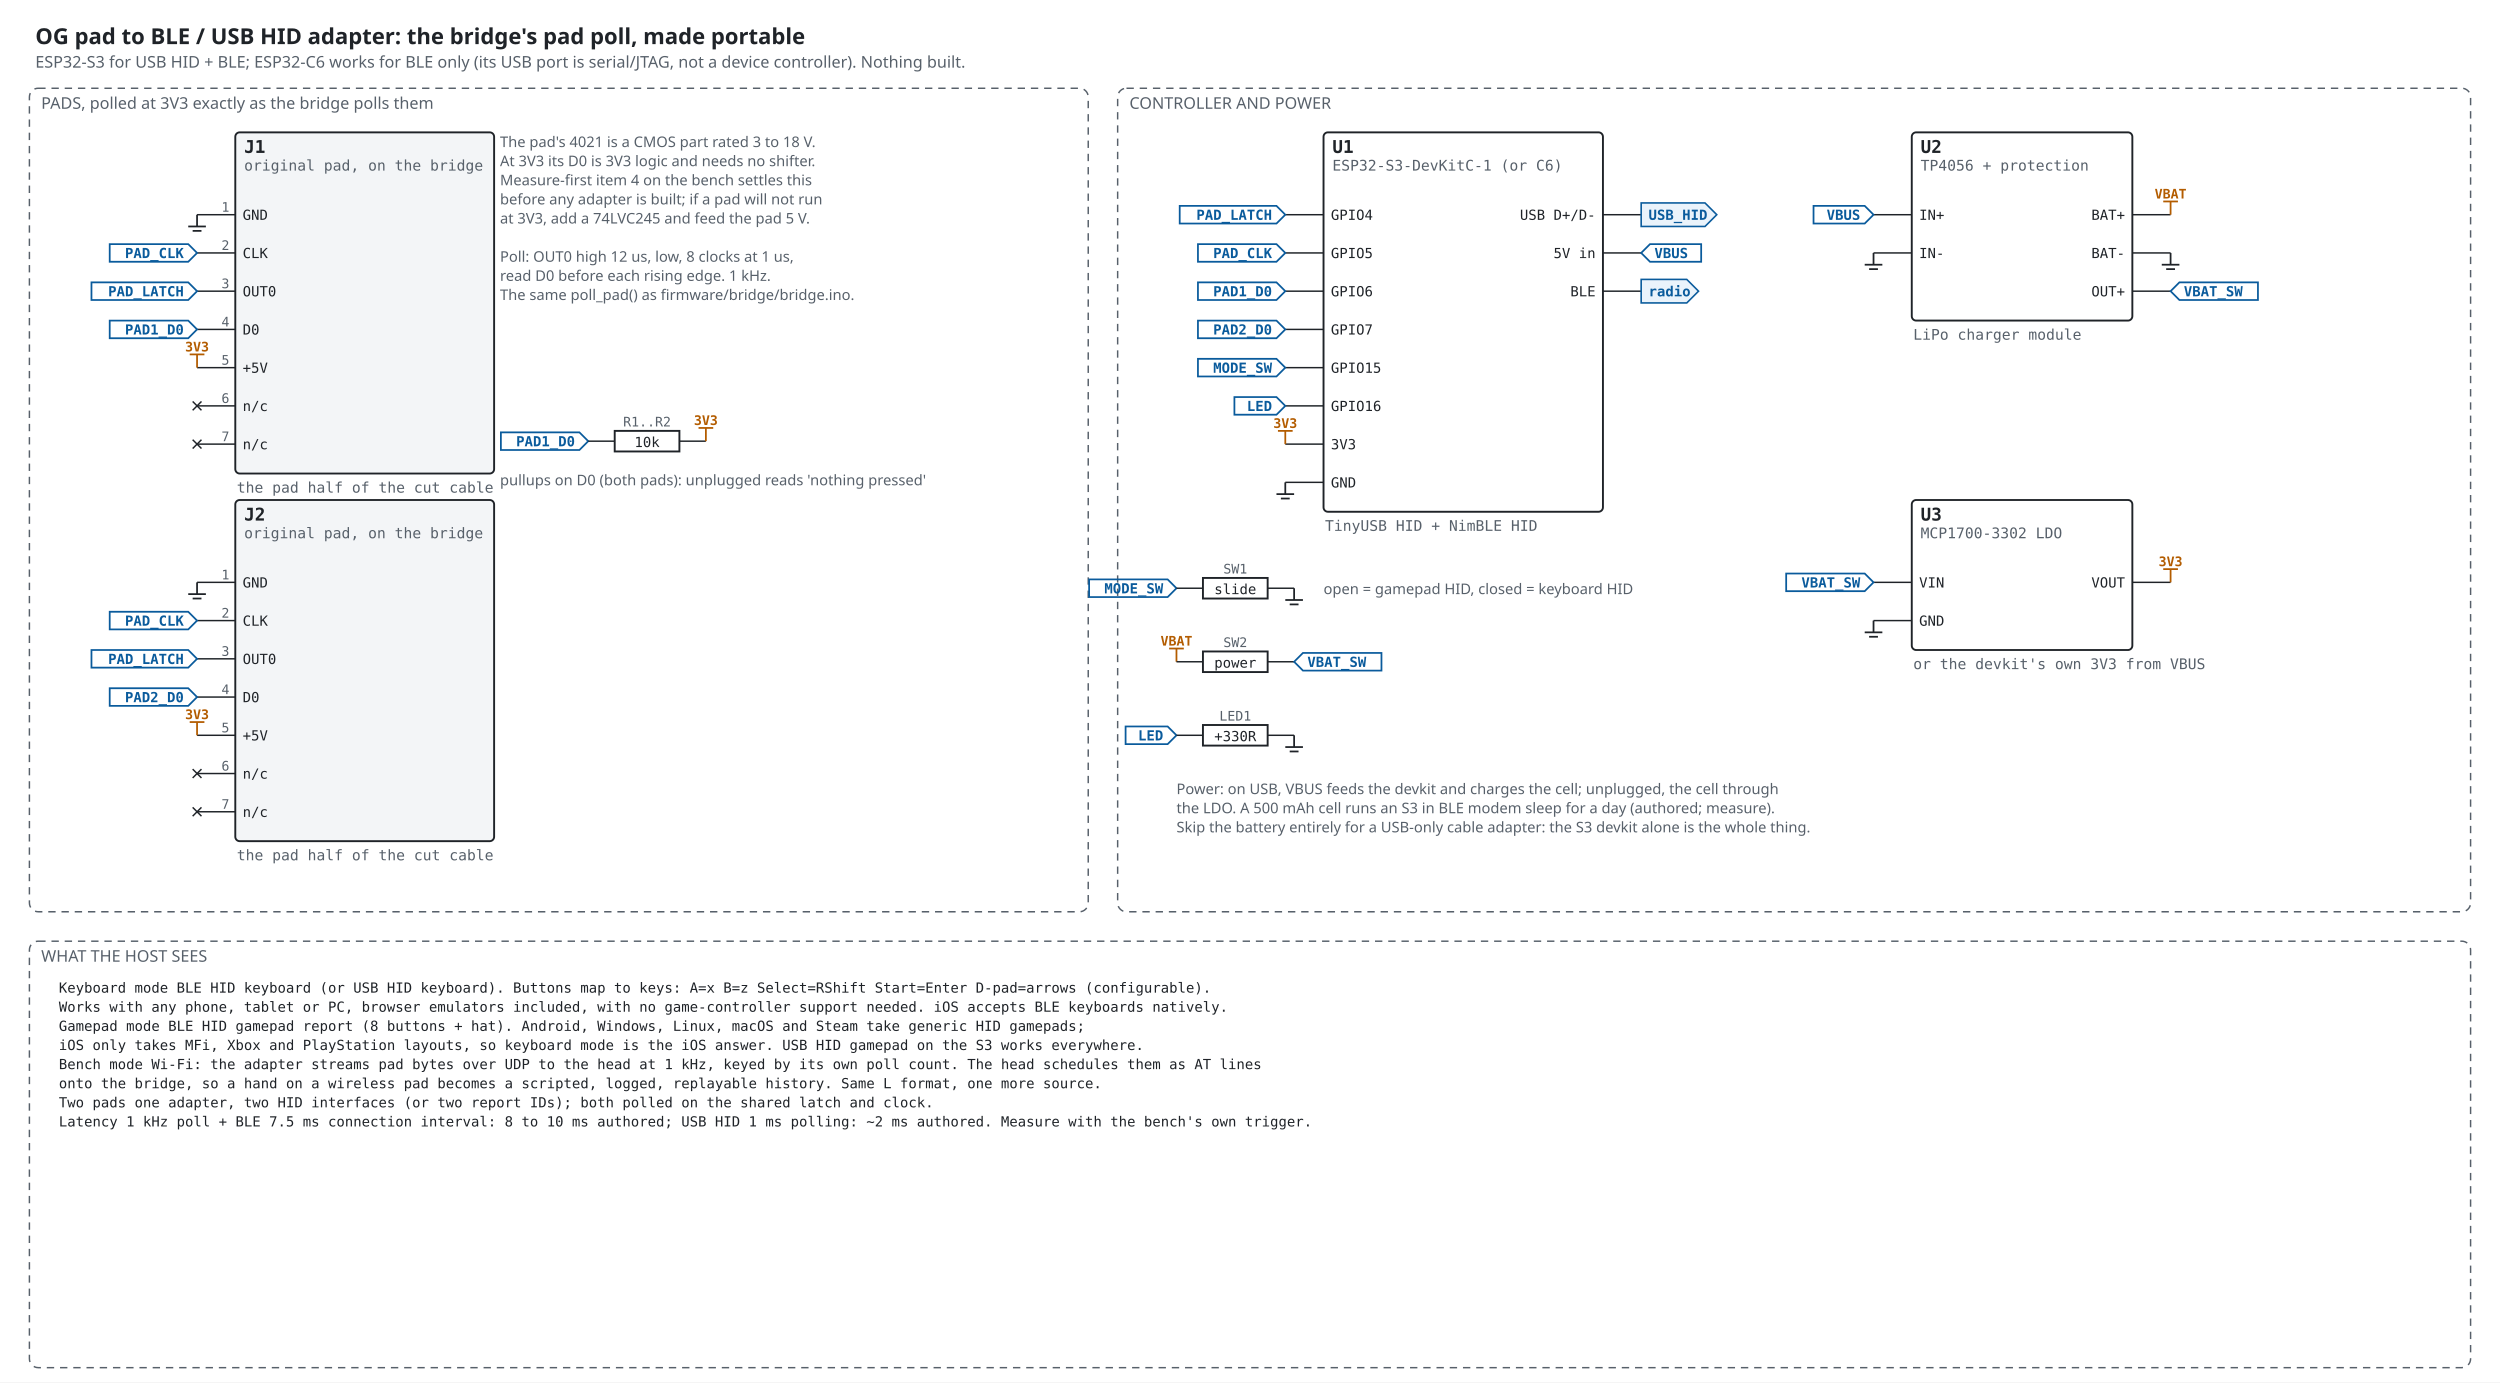
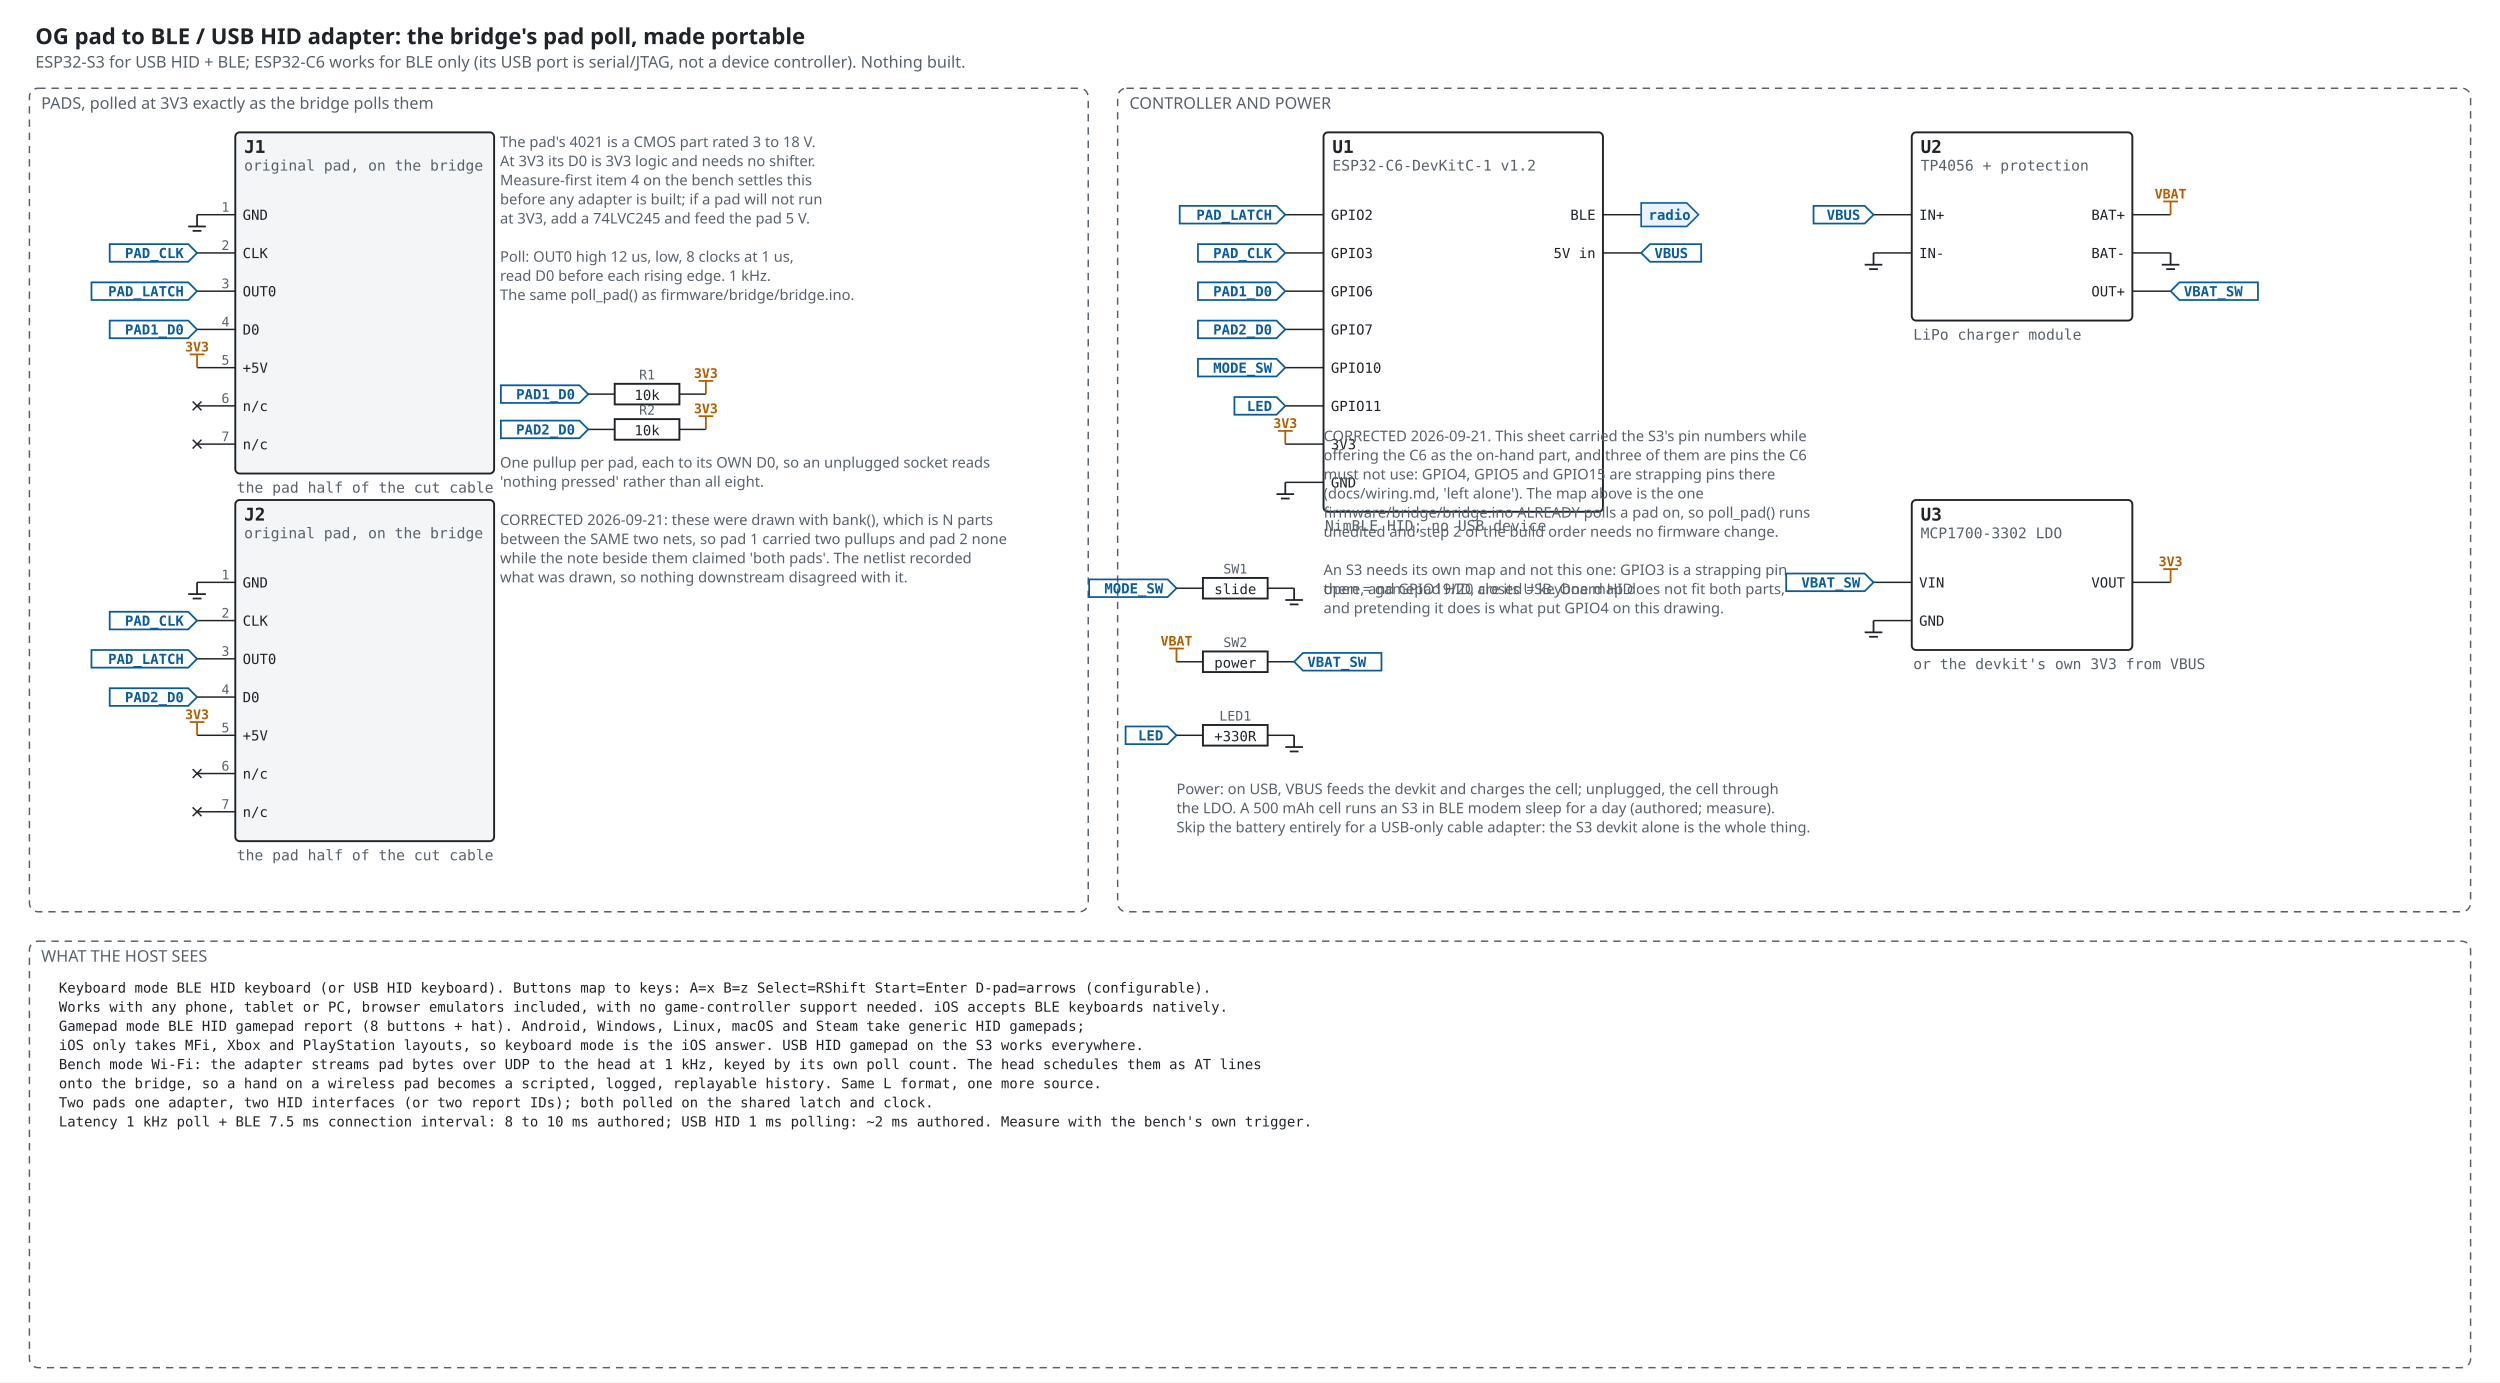
<svg xmlns="http://www.w3.org/2000/svg" viewBox="0 0 1700 940" width="1700" height="940" role="img" aria-label="OG pad to BLE / USB HID adapter: the bridge's pad poll, made portable">
  <style>
    text { font-family: ui-monospace, "SF Mono", Menlo, Consolas, monospace; fill: #1f2328; }
    .title { font-size: 15px; font-weight: 700; font-family: ui-sans-serif, system-ui, sans-serif; }
    .sub { font-size: 11px; fill: #57606a; font-family: ui-sans-serif, system-ui, sans-serif; }
    .ref { font-size: 12px; font-weight: 700; }
    .part { font-size: 10px; fill: #57606a; }
    .pin { font-size: 9.5px; }
    .pinno { font-size: 9px; fill: #57606a; }
    .linkflag { fill: #fdf3e3; stroke: #a35c00; stroke-width: 1.1; }
    .linkno { font-size: 9px; fill: #a35c00; font-weight: 700; }
    .net { font-size: 9.5px; fill: #0a5b9c; font-weight: 600; }
    .rail5 { font-size: 9px; fill: #b3261e; font-weight: 700; }
    .rail3 { font-size: 9px; fill: #b35c00; font-weight: 700; }
    .gnd { font-size: 9px; fill: #1f2328; font-weight: 700; }
    .note { font-size: 10px; fill: #57606a; font-family: ui-sans-serif, system-ui, sans-serif; }
    .box { fill: #ffffff; stroke: #1f2328; stroke-width: 1.3; }
    .offsheet { fill: #eaf3fb; stroke: #0a5b9c; stroke-width: 1.1; }
    .conn { fill: #f3f5f7; stroke: #1f2328; stroke-width: 1.3; }
    .zone { fill: none; stroke: #57606a; stroke-dasharray: 5 4; stroke-width: 1; }
    .lead { stroke: #1f2328; stroke-width: 1; }
    .wire { stroke: #0a5b9c; stroke-width: 1.2; fill: none; }
    .w5 { stroke: #b3261e; stroke-width: 1.2; fill: none; }
    .w3 { stroke: #b35c00; stroke-width: 1.2; fill: none; }
    .wg { stroke: #1f2328; stroke-width: 1.2; fill: none; }
    .lane { stroke: #1f2328; stroke-width: 1.4; fill: none; }
    .lanelbl { font-size: 11px; font-weight: 700; }
    .win { fill: #b3261e; fill-opacity: 0.10; stroke: none; }
    .safe { fill: #1a7f37; fill-opacity: 0.12; stroke: none; }
    .mark { stroke: #0a5b9c; stroke-width: 1.2; stroke-dasharray: 3 3; }
    .auth { font-size: 9px; fill: #b3261e; font-family: ui-sans-serif, system-ui, sans-serif; font-style: italic; }
  </style>
  <rect x="0" y="0" width="1700" height="940" fill="#ffffff" />
  <g class="sheet-heading" data-height="60">
    <text class="title" x="24" y="30">OG pad to BLE / USB HID adapter: the bridge's pad poll, made portable</text>
    <text class="sub" x="24" y="46">ESP32-S3 for USB HID + BLE; ESP32-C6 works for BLE only (its USB port is serial/JTAG, not a device controller). Nothing built.</text>
  </g>
  <rect class="zone" x="20" y="60" width="720" height="560" rx="6" />
  <text class="sub" x="28" y="74" text-anchor="start">PADS, polled at 3V3 exactly as the bridge polls them</text>
  <rect class="conn" x="160" y="90" width="176.0" height="232" rx="3" />
  <text class="ref" x="166" y="104" text-anchor="start">J1</text>
  <text class="part" x="166" y="116" text-anchor="start">original pad, on the bridge</text>
  <text class="part" x="161" y="335" text-anchor="start">the pad half of the cut cable</text>
  <line class="lead" x1="134" y1="146" x2="160" y2="146" />
  <text class="pin" x="165" y="149.5" text-anchor="start">GND</text>
  <text class="pinno" x="156" y="144" text-anchor="end">1</text>
  <line class="wg" x1="134" y1="146" x2="134" y2="154" />
  <line class="wg" x1="128" y1="154" x2="140" y2="154" />
  <line class="wg" x1="131" y1="157" x2="137" y2="157" />
  <line class="lead" x1="134" y1="172" x2="160" y2="172" />
  <text class="pin" x="165" y="175.5" text-anchor="start">CLK</text>
  <text class="pinno" x="156" y="170" text-anchor="end">2</text>
  <path class="wire" d="M134,172 l-6,-6 h-53.4 v12 h53.4 z" />
  <text class="net" x="125" y="175.5" text-anchor="end">PAD_CLK</text>
  <line class="lead" x1="134" y1="198" x2="160" y2="198" />
  <text class="pin" x="165" y="201.5" text-anchor="start">OUT0</text>
  <text class="pinno" x="156" y="196" text-anchor="end">3</text>
  <path class="wire" d="M134,198 l-6,-6 h-65.8 v12 h65.8 z" />
  <text class="net" x="125" y="201.5" text-anchor="end">PAD_LATCH</text>
  <line class="lead" x1="134" y1="224" x2="160" y2="224" />
  <text class="pin" x="165" y="227.5" text-anchor="start">D0</text>
  <text class="pinno" x="156" y="222" text-anchor="end">4</text>
  <path class="wire" d="M134,224 l-6,-6 h-53.4 v12 h53.4 z" />
  <text class="net" x="125" y="227.5" text-anchor="end">PAD1_D0</text>
  <line class="lead" x1="134" y1="250" x2="160" y2="250" />
  <text class="pin" x="165" y="253.5" text-anchor="start">+5V</text>
  <text class="pinno" x="156" y="248" text-anchor="end">5</text>
  <line class="w3" x1="134" y1="250" x2="134" y2="241" />
  <line class="w3" x1="129" y1="241" x2="139" y2="241" />
  <text class="rail3" x="134" y="239" text-anchor="middle">3V3</text>
  <line class="lead" x1="134" y1="276" x2="160" y2="276" />
  <text class="pin" x="165" y="279.5" text-anchor="start">n/c</text>
  <text class="pinno" x="156" y="274" text-anchor="end">6</text>
  <line class="lead" x1="131" y1="273" x2="137" y2="279" />
  <line class="lead" x1="131" y1="279" x2="137" y2="273" />
  <line class="lead" x1="134" y1="302" x2="160" y2="302" />
  <text class="pin" x="165" y="305.5" text-anchor="start">n/c</text>
  <text class="pinno" x="156" y="300" text-anchor="end">7</text>
  <line class="lead" x1="131" y1="299" x2="137" y2="305" />
  <line class="lead" x1="131" y1="305" x2="137" y2="299" />
  <rect class="conn" x="160" y="340" width="176.0" height="232" rx="3" />
  <text class="ref" x="166" y="354" text-anchor="start">J2</text>
  <text class="part" x="166" y="366" text-anchor="start">original pad, on the bridge</text>
  <text class="part" x="161" y="585" text-anchor="start">the pad half of the cut cable</text>
  <line class="lead" x1="134" y1="396" x2="160" y2="396" />
  <text class="pin" x="165" y="399.5" text-anchor="start">GND</text>
  <text class="pinno" x="156" y="394" text-anchor="end">1</text>
  <line class="wg" x1="134" y1="396" x2="134" y2="404" />
  <line class="wg" x1="128" y1="404" x2="140" y2="404" />
  <line class="wg" x1="131" y1="407" x2="137" y2="407" />
  <line class="lead" x1="134" y1="422" x2="160" y2="422" />
  <text class="pin" x="165" y="425.5" text-anchor="start">CLK</text>
  <text class="pinno" x="156" y="420" text-anchor="end">2</text>
  <path class="wire" d="M134,422 l-6,-6 h-53.4 v12 h53.4 z" />
  <text class="net" x="125" y="425.5" text-anchor="end">PAD_CLK</text>
  <line class="lead" x1="134" y1="448" x2="160" y2="448" />
  <text class="pin" x="165" y="451.5" text-anchor="start">OUT0</text>
  <text class="pinno" x="156" y="446" text-anchor="end">3</text>
  <path class="wire" d="M134,448 l-6,-6 h-65.8 v12 h65.8 z" />
  <text class="net" x="125" y="451.5" text-anchor="end">PAD_LATCH</text>
  <line class="lead" x1="134" y1="474" x2="160" y2="474" />
  <text class="pin" x="165" y="477.5" text-anchor="start">D0</text>
  <text class="pinno" x="156" y="472" text-anchor="end">4</text>
  <path class="wire" d="M134,474 l-6,-6 h-53.4 v12 h53.4 z" />
  <text class="net" x="125" y="477.5" text-anchor="end">PAD2_D0</text>
  <line class="lead" x1="134" y1="500" x2="160" y2="500" />
  <text class="pin" x="165" y="503.5" text-anchor="start">+5V</text>
  <text class="pinno" x="156" y="498" text-anchor="end">5</text>
  <line class="w3" x1="134" y1="500" x2="134" y2="491" />
  <line class="w3" x1="129" y1="491" x2="139" y2="491" />
  <text class="rail3" x="134" y="489" text-anchor="middle">3V3</text>
  <line class="lead" x1="134" y1="526" x2="160" y2="526" />
  <text class="pin" x="165" y="529.5" text-anchor="start">n/c</text>
  <text class="pinno" x="156" y="524" text-anchor="end">6</text>
  <line class="lead" x1="131" y1="523" x2="137" y2="529" />
  <line class="lead" x1="131" y1="529" x2="137" y2="523" />
  <line class="lead" x1="134" y1="552" x2="160" y2="552" />
  <text class="pin" x="165" y="555.5" text-anchor="start">n/c</text>
  <text class="pinno" x="156" y="550" text-anchor="end">7</text>
  <line class="lead" x1="131" y1="549" x2="137" y2="555" />
  <line class="lead" x1="131" y1="555" x2="137" y2="549" />
  <text class="note" x="340" y="100" text-anchor="start">The pad's 4021 is a CMOS part rated 3 to 18 V.</text>
  <text class="note" x="340" y="113" text-anchor="start">At 3V3 its D0 is 3V3 logic and needs no shifter.</text>
  <text class="note" x="340" y="126" text-anchor="start">Measure-first item 4 on the bench settles this</text>
  <text class="note" x="340" y="139" text-anchor="start">before any adapter is built; if a pad will not run</text>
  <text class="note" x="340" y="152" text-anchor="start">at 3V3, add a 74LVC245 and feed the pad 5 V.</text>
  <text class="note" x="340" y="165" text-anchor="start" />
  <text class="note" x="340" y="178" text-anchor="start">Poll: OUT0 high 12 us, low, 8 clocks at 1 us,</text>
  <text class="note" x="340" y="191" text-anchor="start">read D0 before each rising edge. 1 kHz.</text>
  <text class="note" x="340" y="204" text-anchor="start">The same poll_pad() as firmware/bridge/bridge.ino.</text>
-   <path class="wire" d="M400,300 l-6,-6 h-53.4 v12 h53.4 z" />
-   <text class="net" x="391" y="303.5" text-anchor="end">PAD1_D0</text>
-   <line class="lead" x1="400" y1="300" x2="418" y2="300" />
-   <rect class="box" x="418" y="293" width="44" height="14" />
-   <line class="lead" x1="462" y1="300" x2="480" y2="300" />
-   <text class="pinno" x="440" y="290" text-anchor="middle">R1..R2</text>
-   <text class="pin" x="440" y="304" text-anchor="middle">10k</text>
-   <line class="w3" x1="480" y1="300" x2="480" y2="291" />
-   <line class="w3" x1="475" y1="291" x2="485" y2="291" />
-   <text class="rail3" x="480" y="289" text-anchor="middle">3V3</text>
-   <text class="note" x="340" y="330" text-anchor="start">pullups on D0 (both pads): unplugged reads 'nothing pressed'</text>
+   <path class="wire" d="M400,268 l-6,-6 h-53.4 v12 h53.4 z" />
+   <text class="net" x="391" y="271.5" text-anchor="end">PAD1_D0</text>
+   <line class="lead" x1="400" y1="268" x2="418" y2="268" />
+   <rect class="box" x="418" y="261" width="44" height="14" />
+   <line class="lead" x1="462" y1="268" x2="480" y2="268" />
+   <text class="pinno" x="440" y="258" text-anchor="middle">R1</text>
+   <text class="pin" x="440" y="272" text-anchor="middle">10k</text>
+   <line class="w3" x1="480" y1="268" x2="480" y2="259" />
+   <line class="w3" x1="475" y1="259" x2="485" y2="259" />
+   <text class="rail3" x="480" y="257" text-anchor="middle">3V3</text>
+   <path class="wire" d="M400,292 l-6,-6 h-53.4 v12 h53.4 z" />
+   <text class="net" x="391" y="295.5" text-anchor="end">PAD2_D0</text>
+   <line class="lead" x1="400" y1="292" x2="418" y2="292" />
+   <rect class="box" x="418" y="285" width="44" height="14" />
+   <line class="lead" x1="462" y1="292" x2="480" y2="292" />
+   <text class="pinno" x="440" y="282" text-anchor="middle">R2</text>
+   <text class="pin" x="440" y="296" text-anchor="middle">10k</text>
+   <line class="w3" x1="480" y1="292" x2="480" y2="283" />
+   <line class="w3" x1="475" y1="283" x2="485" y2="283" />
+   <text class="rail3" x="480" y="281" text-anchor="middle">3V3</text>
+   <text class="note" x="340" y="318" text-anchor="start">One pullup per pad, each to its OWN D0, so an unplugged socket reads</text>
+   <text class="note" x="340" y="331" text-anchor="start">'nothing pressed' rather than all eight.</text>
+   <text class="note" x="340" y="344" text-anchor="start" />
+   <text class="note" x="340" y="357" text-anchor="start">CORRECTED 2026-09-21: these were drawn with bank(), which is N parts</text>
+   <text class="note" x="340" y="370" text-anchor="start">between the SAME two nets, so pad 1 carried two pullups and pad 2 none</text>
+   <text class="note" x="340" y="383" text-anchor="start">while the note beside them claimed 'both pads'. The netlist recorded</text>
+   <text class="note" x="340" y="396" text-anchor="start">what was drawn, so nothing downstream disagreed with it.</text>
  <rect class="zone" x="760" y="60" width="920" height="560" rx="6" />
  <text class="sub" x="768" y="74" text-anchor="start">CONTROLLER AND POWER</text>
  <rect class="box" x="900" y="90" width="190" height="258" rx="3" />
  <text class="ref" x="906" y="104" text-anchor="start">U1</text>
-   <text class="part" x="906" y="116" text-anchor="start">ESP32-S3-DevKitC-1 (or C6)</text>
-   <text class="part" x="901" y="361" text-anchor="start">TinyUSB HID + NimBLE HID</text>
+   <text class="part" x="906" y="116" text-anchor="start">ESP32-C6-DevKitC-1 v1.2</text>
+   <text class="part" x="901" y="361" text-anchor="start">NimBLE HID; no USB device</text>
  <line class="lead" x1="874" y1="146" x2="900" y2="146" />
-   <text class="pin" x="905" y="149.5" text-anchor="start">GPIO4</text>
+   <text class="pin" x="905" y="149.5" text-anchor="start">GPIO2</text>
  <path class="wire" d="M874,146 l-6,-6 h-65.8 v12 h65.8 z" />
  <text class="net" x="865" y="149.5" text-anchor="end">PAD_LATCH</text>
  <line class="lead" x1="874" y1="172" x2="900" y2="172" />
-   <text class="pin" x="905" y="175.5" text-anchor="start">GPIO5</text>
+   <text class="pin" x="905" y="175.5" text-anchor="start">GPIO3</text>
  <path class="wire" d="M874,172 l-6,-6 h-53.4 v12 h53.4 z" />
  <text class="net" x="865" y="175.5" text-anchor="end">PAD_CLK</text>
  <line class="lead" x1="874" y1="198" x2="900" y2="198" />
  <text class="pin" x="905" y="201.5" text-anchor="start">GPIO6</text>
  <path class="wire" d="M874,198 l-6,-6 h-53.4 v12 h53.4 z" />
  <text class="net" x="865" y="201.5" text-anchor="end">PAD1_D0</text>
  <line class="lead" x1="874" y1="224" x2="900" y2="224" />
  <text class="pin" x="905" y="227.5" text-anchor="start">GPIO7</text>
  <path class="wire" d="M874,224 l-6,-6 h-53.4 v12 h53.4 z" />
  <text class="net" x="865" y="227.5" text-anchor="end">PAD2_D0</text>
  <line class="lead" x1="874" y1="250" x2="900" y2="250" />
-   <text class="pin" x="905" y="253.5" text-anchor="start">GPIO15</text>
+   <text class="pin" x="905" y="253.5" text-anchor="start">GPIO10</text>
  <path class="wire" d="M874,250 l-6,-6 h-53.4 v12 h53.4 z" />
  <text class="net" x="865" y="253.5" text-anchor="end">MODE_SW</text>
  <line class="lead" x1="874" y1="276" x2="900" y2="276" />
-   <text class="pin" x="905" y="279.5" text-anchor="start">GPIO16</text>
+   <text class="pin" x="905" y="279.5" text-anchor="start">GPIO11</text>
  <path class="wire" d="M874,276 l-6,-6 h-28.6 v12 h28.6 z" />
  <text class="net" x="865" y="279.5" text-anchor="end">LED</text>
  <line class="lead" x1="874" y1="302" x2="900" y2="302" />
  <text class="pin" x="905" y="305.5" text-anchor="start">3V3</text>
  <line class="w3" x1="874" y1="302" x2="874" y2="293" />
  <line class="w3" x1="869" y1="293" x2="879" y2="293" />
  <text class="rail3" x="874" y="291" text-anchor="middle">3V3</text>
  <line class="lead" x1="874" y1="328" x2="900" y2="328" />
  <text class="pin" x="905" y="331.5" text-anchor="start">GND</text>
  <line class="wg" x1="874" y1="328" x2="874" y2="336" />
  <line class="wg" x1="868" y1="336" x2="880" y2="336" />
  <line class="wg" x1="871" y1="339" x2="877" y2="339" />
  <line class="lead" x1="1090" y1="146" x2="1116" y2="146" />
-   <text class="pin" x="1085" y="149.5" text-anchor="end">USB D+/D-</text>
-   <path class="offsheet" d="M1116 138 L1159.4 138 L1167.4 146 L1159.4 154 L1116 154 Z" />
-   <text class="net" x="1121" y="149.5" text-anchor="start">USB_HID</text>
+   <text class="pin" x="1085" y="149.5" text-anchor="end">BLE</text>
+   <path class="offsheet" d="M1116 138 L1147.0 138 L1155.0 146 L1147.0 154 L1116 154 Z" />
+   <text class="net" x="1121" y="149.5" text-anchor="start">radio</text>
  <line class="lead" x1="1090" y1="172" x2="1116" y2="172" />
  <text class="pin" x="1085" y="175.5" text-anchor="end">5V in</text>
  <path class="wire" d="M1116,172 l6,-6 h34.8 v12 h-34.8 z" />
  <text class="net" x="1125" y="175.5" text-anchor="start">VBUS</text>
-   <line class="lead" x1="1090" y1="198" x2="1116" y2="198" />
-   <text class="pin" x="1085" y="201.5" text-anchor="end">BLE</text>
-   <path class="offsheet" d="M1116 190 L1147.0 190 L1155.0 198 L1147.0 206 L1116 206 Z" />
-   <text class="net" x="1121" y="201.5" text-anchor="start">radio</text>
+   <text class="note" x="900" y="300" text-anchor="start">CORRECTED 2026-09-21. This sheet carried the S3's pin numbers while</text>
+   <text class="note" x="900" y="313" text-anchor="start">offering the C6 as the on-hand part, and three of them are pins the C6</text>
+   <text class="note" x="900" y="326" text-anchor="start">must not use: GPIO4, GPIO5 and GPIO15 are strapping pins there</text>
+   <text class="note" x="900" y="339" text-anchor="start">(docs/wiring.md, 'left alone'). The map above is the one</text>
+   <text class="note" x="900" y="352" text-anchor="start">firmware/bridge/bridge.ino ALREADY polls a pad on, so poll_pad() runs</text>
+   <text class="note" x="900" y="365" text-anchor="start">unedited and step 2 of the build order needs no firmware change.</text>
+   <text class="note" x="900" y="378" text-anchor="start" />
+   <text class="note" x="900" y="391" text-anchor="start">An S3 needs its own map and not this one: GPIO3 is a strapping pin</text>
+   <text class="note" x="900" y="404" text-anchor="start">there, and GPIO19/20 are its USB. One map does not fit both parts,</text>
+   <text class="note" x="900" y="417" text-anchor="start">and pretending it does is what put GPIO4 on this drawing.</text>
  <rect class="box" x="1300" y="90" width="150" height="128" rx="3" />
  <text class="ref" x="1306" y="104" text-anchor="start">U2</text>
  <text class="part" x="1306" y="116" text-anchor="start">TP4056 + protection</text>
  <text class="part" x="1301" y="231" text-anchor="start">LiPo charger module</text>
  <line class="lead" x1="1274" y1="146" x2="1300" y2="146" />
  <text class="pin" x="1305" y="149.5" text-anchor="start">IN+</text>
  <path class="wire" d="M1274,146 l-6,-6 h-34.8 v12 h34.8 z" />
  <text class="net" x="1265" y="149.5" text-anchor="end">VBUS</text>
  <line class="lead" x1="1274" y1="172" x2="1300" y2="172" />
  <text class="pin" x="1305" y="175.5" text-anchor="start">IN-</text>
  <line class="wg" x1="1274" y1="172" x2="1274" y2="180" />
  <line class="wg" x1="1268" y1="180" x2="1280" y2="180" />
  <line class="wg" x1="1271" y1="183" x2="1277" y2="183" />
  <line class="lead" x1="1450" y1="146" x2="1476" y2="146" />
  <text class="pin" x="1445" y="149.5" text-anchor="end">BAT+</text>
  <line class="w3" x1="1476" y1="146" x2="1476" y2="137" />
  <line class="w3" x1="1471" y1="137" x2="1481" y2="137" />
  <text class="rail3" x="1476" y="135" text-anchor="middle">VBAT</text>
  <line class="lead" x1="1450" y1="172" x2="1476" y2="172" />
  <text class="pin" x="1445" y="175.5" text-anchor="end">BAT-</text>
  <line class="wg" x1="1476" y1="172" x2="1476" y2="180" />
  <line class="wg" x1="1470" y1="180" x2="1482" y2="180" />
  <line class="wg" x1="1473" y1="183" x2="1479" y2="183" />
  <line class="lead" x1="1450" y1="198" x2="1476" y2="198" />
  <text class="pin" x="1445" y="201.5" text-anchor="end">OUT+</text>
  <path class="wire" d="M1476,198 l6,-6 h53.4 v12 h-53.4 z" />
  <text class="net" x="1485" y="201.5" text-anchor="start">VBAT_SW</text>
  <rect class="box" x="1300" y="340" width="150" height="102" rx="3" />
  <text class="ref" x="1306" y="354" text-anchor="start">U3</text>
  <text class="part" x="1306" y="366" text-anchor="start">MCP1700-3302 LDO</text>
  <text class="part" x="1301" y="455" text-anchor="start">or the devkit's own 3V3 from VBUS</text>
  <line class="lead" x1="1274" y1="396" x2="1300" y2="396" />
  <text class="pin" x="1305" y="399.5" text-anchor="start">VIN</text>
  <path class="wire" d="M1274,396 l-6,-6 h-53.4 v12 h53.4 z" />
  <text class="net" x="1265" y="399.5" text-anchor="end">VBAT_SW</text>
  <line class="lead" x1="1274" y1="422" x2="1300" y2="422" />
  <text class="pin" x="1305" y="425.5" text-anchor="start">GND</text>
  <line class="wg" x1="1274" y1="422" x2="1274" y2="430" />
  <line class="wg" x1="1268" y1="430" x2="1280" y2="430" />
  <line class="wg" x1="1271" y1="433" x2="1277" y2="433" />
  <line class="lead" x1="1450" y1="396" x2="1476" y2="396" />
  <text class="pin" x="1445" y="399.5" text-anchor="end">VOUT</text>
  <line class="w3" x1="1476" y1="396" x2="1476" y2="387" />
  <line class="w3" x1="1471" y1="387" x2="1481" y2="387" />
  <text class="rail3" x="1476" y="385" text-anchor="middle">3V3</text>
  <path class="wire" d="M800,400 l-6,-6 h-53.4 v12 h53.4 z" />
  <text class="net" x="791" y="403.5" text-anchor="end">MODE_SW</text>
  <line class="lead" x1="800" y1="400" x2="818" y2="400" />
  <rect class="box" x="818" y="393" width="44" height="14" />
  <line class="lead" x1="862" y1="400" x2="880" y2="400" />
  <text class="pinno" x="840" y="390" text-anchor="middle">SW1</text>
  <text class="pin" x="840" y="404" text-anchor="middle">slide</text>
  <line class="wg" x1="880" y1="400" x2="880" y2="408" />
  <line class="wg" x1="874" y1="408" x2="886" y2="408" />
  <line class="wg" x1="877" y1="411" x2="883" y2="411" />
  <text class="note" x="900" y="404" text-anchor="start">open = gamepad HID, closed = keyboard HID</text>
  <line class="w3" x1="800" y1="450" x2="800" y2="441" />
  <line class="w3" x1="795" y1="441" x2="805" y2="441" />
  <text class="rail3" x="800" y="439" text-anchor="middle">VBAT</text>
  <line class="lead" x1="800" y1="450" x2="818" y2="450" />
  <rect class="box" x="818" y="443" width="44" height="14" />
  <line class="lead" x1="862" y1="450" x2="880" y2="450" />
  <text class="pinno" x="840" y="440" text-anchor="middle">SW2</text>
  <text class="pin" x="840" y="454" text-anchor="middle">power</text>
  <path class="wire" d="M880,450 l6,-6 h53.4 v12 h-53.4 z" />
  <text class="net" x="889" y="453.5" text-anchor="start">VBAT_SW</text>
  <path class="wire" d="M800,500 l-6,-6 h-28.6 v12 h28.6 z" />
  <text class="net" x="791" y="503.5" text-anchor="end">LED</text>
  <line class="lead" x1="800" y1="500" x2="818" y2="500" />
  <rect class="box" x="818" y="493" width="44" height="14" />
  <line class="lead" x1="862" y1="500" x2="880" y2="500" />
  <text class="pinno" x="840" y="490" text-anchor="middle">LED1</text>
  <text class="pin" x="840" y="504" text-anchor="middle">+330R</text>
  <line class="wg" x1="880" y1="500" x2="880" y2="508" />
  <line class="wg" x1="874" y1="508" x2="886" y2="508" />
  <line class="wg" x1="877" y1="511" x2="883" y2="511" />
  <text class="note" x="800" y="540" text-anchor="start">Power: on USB, VBUS feeds the devkit and charges the cell; unplugged, the cell through</text>
  <text class="note" x="800" y="553" text-anchor="start">the LDO. A 500 mAh cell runs an S3 in BLE modem sleep for a day (authored; measure).</text>
  <text class="note" x="800" y="566" text-anchor="start">Skip the battery entirely for a USB-only cable adapter: the S3 devkit alone is the whole thing.</text>
  <rect class="zone" x="20" y="640" width="1660" height="290" rx="6" />
  <text class="sub" x="28" y="654" text-anchor="start">WHAT THE HOST SEES</text>
  <text class="pin" x="40" y="675" text-anchor="start">Keyboard mode   BLE HID keyboard (or USB HID keyboard). Buttons map to keys: A=x B=z Select=RShift Start=Enter D-pad=arrows (configurable).</text>
  <text class="pin" x="40" y="688" text-anchor="start">                Works with any phone, tablet or PC, browser emulators included, with no game-controller support needed. iOS accepts BLE keyboards natively.</text>
  <text class="pin" x="40" y="701" text-anchor="start">Gamepad mode    BLE HID gamepad report (8 buttons + hat). Android, Windows, Linux, macOS and Steam take generic HID gamepads;</text>
  <text class="pin" x="40" y="714" text-anchor="start">                iOS only takes MFi, Xbox and PlayStation layouts, so keyboard mode is the iOS answer. USB HID gamepad on the S3 works everywhere.</text>
  <text class="pin" x="40" y="727" text-anchor="start">Bench mode      Wi-Fi: the adapter streams pad bytes over UDP to the head at 1 kHz, keyed by its own poll count. The head schedules them as AT lines</text>
  <text class="pin" x="40" y="740" text-anchor="start">                onto the bridge, so a hand on a wireless pad becomes a scripted, logged, replayable history. Same L format, one more source.</text>
  <text class="pin" x="40" y="753" text-anchor="start">Two pads        one adapter, two HID interfaces (or two report IDs); both polled on the shared latch and clock.</text>
  <text class="pin" x="40" y="766" text-anchor="start">Latency         1 kHz poll + BLE 7.5 ms connection interval: 8 to 10 ms authored; USB HID 1 ms polling: ~2 ms authored. Measure with the bench's own trigger.</text>
</svg>
